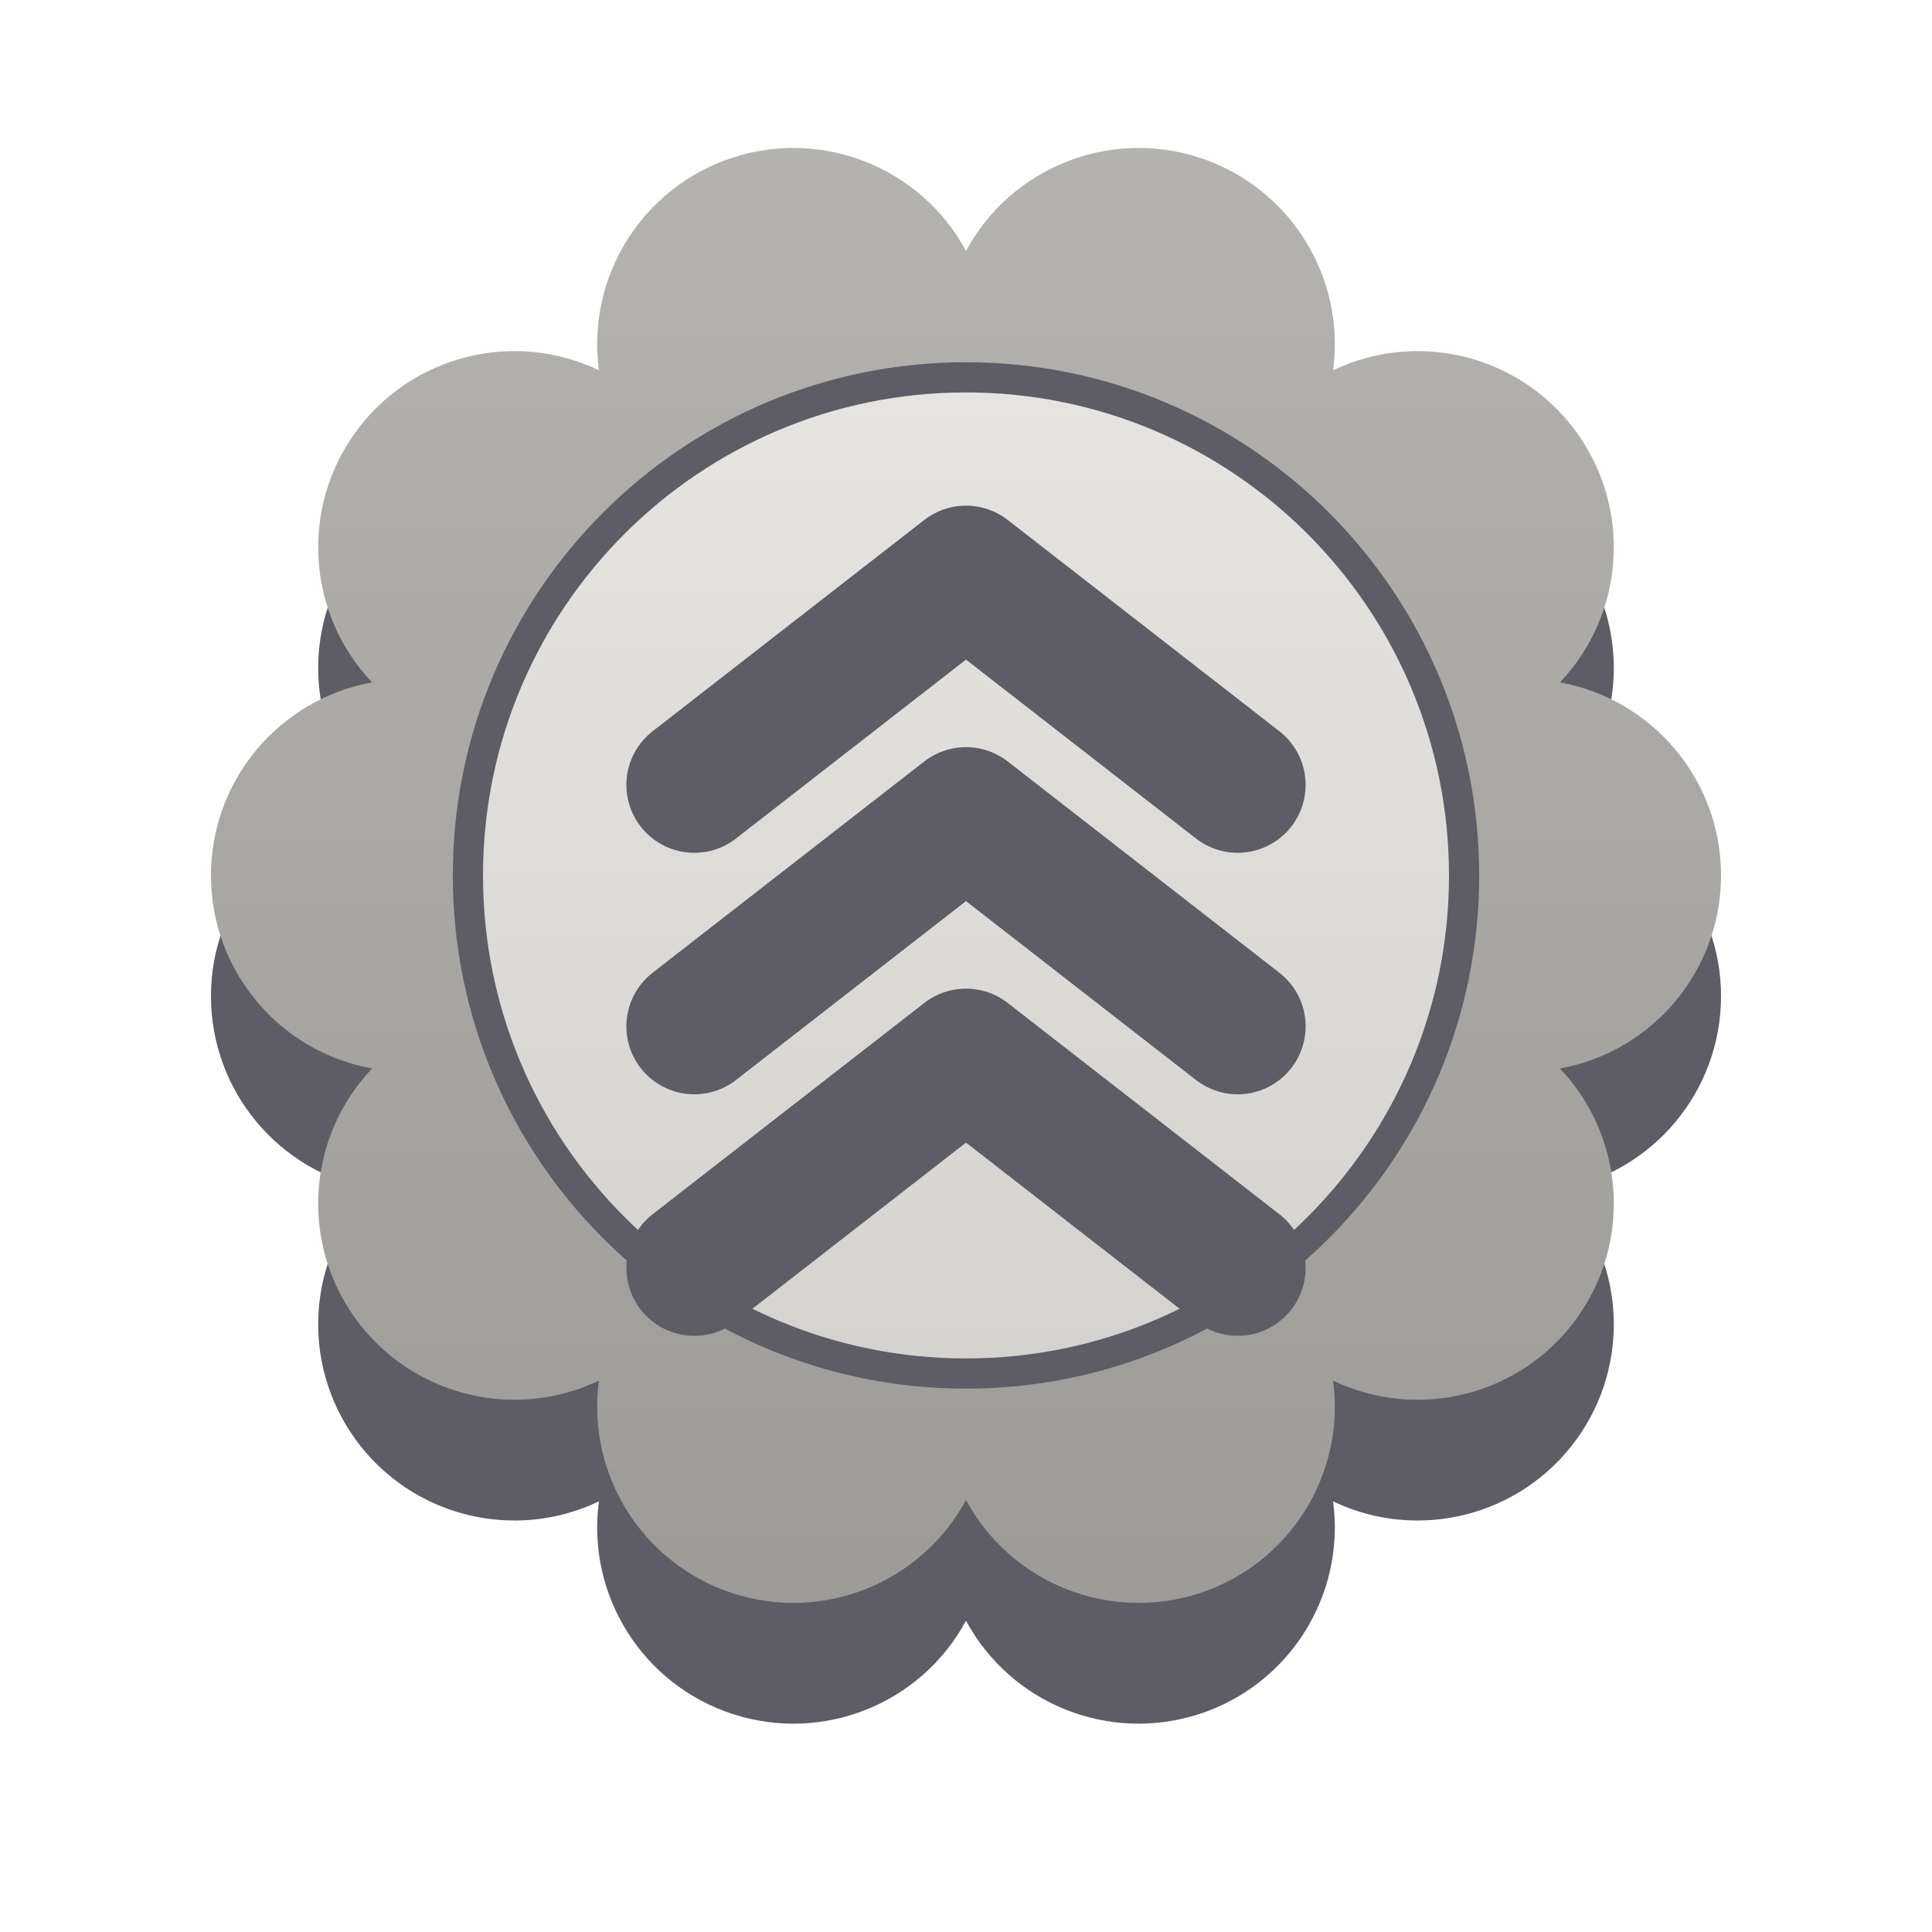
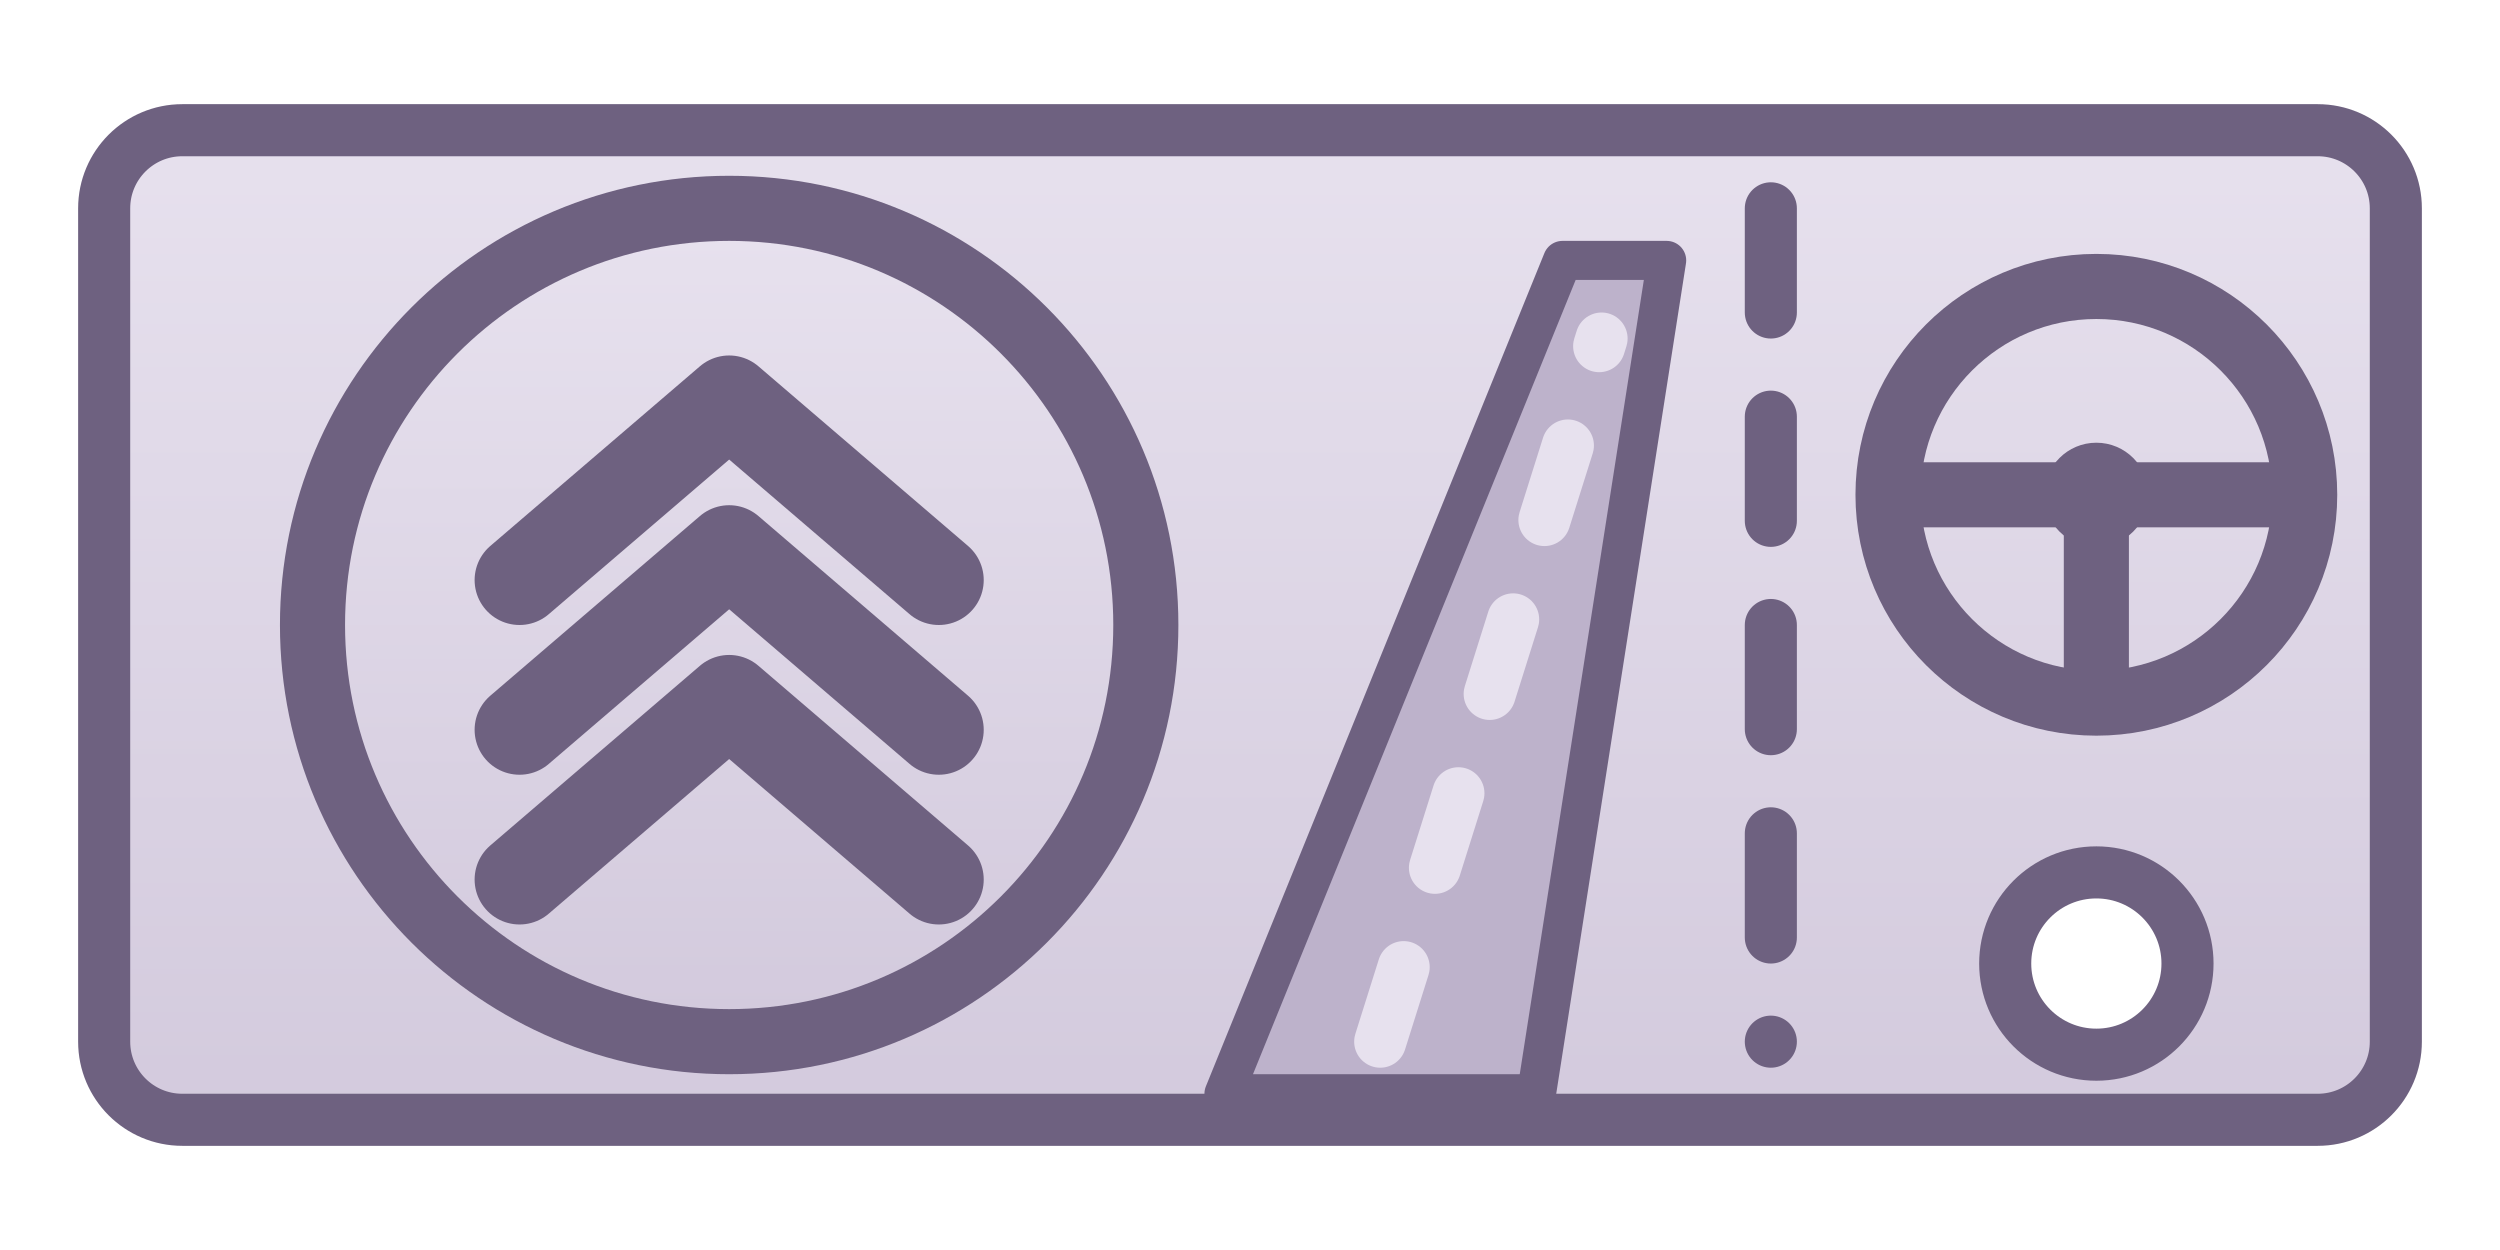
- <svg xmlns="http://www.w3.org/2000/svg" width="128" height="128" viewBox="0 0 128 128" version="1.1">
+ <svg xmlns="http://www.w3.org/2000/svg" width="192" height="96" viewBox="0 0 192 96" version="1.1">
  <defs>
-     <linearGradient id="rim" x1="0" y1="8" x2="0" y2="116" gradientUnits="userSpaceOnUse">
-       <stop offset="0" stop-color="#b5b3b0" />
-       <stop offset="1" stop-color="#9a9996" />
+     <linearGradient id="body" x1="0" y1="10" x2="0" y2="86" gradientUnits="userSpaceOnUse">
+       <stop offset="0" stop-color="#e7e1ee" />
+       <stop offset="1" stop-color="#d3cadd" />
    </linearGradient>
-     <linearGradient id="field" x1="0" y1="26" x2="0" y2="90" gradientUnits="userSpaceOnUse">
-       <stop offset="0" stop-color="#e6e4e1" />
-       <stop offset="1" stop-color="#d5d3d0" />
+     <linearGradient id="field" x1="0" y1="18" x2="0" y2="78" gradientUnits="userSpaceOnUse">
+       <stop offset="0" stop-color="#e7e1ee" />
+       <stop offset="1" stop-color="#d3cadd" />
    </linearGradient>
  </defs>
-   <path id="seal-profile" d="M103.35 53.21 A13 13 0 0 1 103.35 78.79 A13 13 0 0 1 88.32 99.47 A13 13 0 0 1 64.00 107.38 A13 13 0 0 1 39.68 99.47 A13 13 0 0 1 24.65 78.79 A13 13 0 0 1 24.65 53.21 A13 13 0 0 1 39.68 32.53 A13 13 0 0 1 64.00 24.62 A13 13 0 0 1 88.32 32.53 A13 13 0 0 1 103.35 53.21 Z" fill="#5e5c64" />
-   <path id="seal" d="M103.35 45.21 A13 13 0 0 1 103.35 70.79 A13 13 0 0 1 88.32 91.47 A13 13 0 0 1 64.00 99.38 A13 13 0 0 1 39.68 91.47 A13 13 0 0 1 24.65 70.79 A13 13 0 0 1 24.65 45.21 A13 13 0 0 1 39.68 24.53 A13 13 0 0 1 64.00 16.62 A13 13 0 0 1 88.32 24.53 A13 13 0 0 1 103.35 45.21 Z" fill="url(#rim)" />
-   <circle id="field-bezel" cx="64" cy="58" r="34" fill="#5e5c64" />
-   <circle id="field" cx="64" cy="58" r="32" fill="url(#field)" />
-   <g id="motif" transform="translate(0,-2)">
-     <path id="chevron-1" d="M46 54 L64 40 L82 54" fill="none" stroke="#5e5c64" stroke-width="9" stroke-linecap="round" stroke-linejoin="round" />
-     <path id="chevron-2" d="M46 70 L64 56 L82 70" fill="none" stroke="#5e5c64" stroke-width="9" stroke-linecap="round" stroke-linejoin="round" />
-     <path id="chevron-3" d="M46 86 L64 72 L82 86" fill="none" stroke="#5e5c64" stroke-width="9" stroke-linecap="round" stroke-linejoin="round" />
+   <path id="ticket" d="M14 10 H178 A6 6 0 0 1 184 16 V80 A6 6 0 0 1 178 86 H14 A6 6 0 0 1 8 80 V16 A6 6 0 0 1 14 10 Z M154 74 A7 7 0 0 0 168 74 A7 7 0 0 0 154 74 Z" fill="url(#body)" fill-rule="evenodd" stroke="#6e6180" stroke-width="4" />
+   <path id="road" d="M94 84 L118 84 L128 20 L120 20 Z" fill="#bdb2cb" stroke="#6e6180" stroke-width="3" stroke-linejoin="round" />
+   <path id="road-markings" d="M106 80 L123 26" fill="none" stroke="#e7e1ee" stroke-width="4" stroke-linecap="round" stroke-dasharray="6 8" />
+   <path id="perforation" d="M136 16 V80" stroke="#6e6180" stroke-width="4" stroke-dasharray="8 8" stroke-linecap="round" />
+   <circle id="punch-field" cx="56" cy="48" r="32" fill="url(#field)" stroke="#6e6180" stroke-width="5" />
+   <g id="motif" transform="translate(56,48) scale(1.15)">
+     <path d="M-14 -3 L0 -15 L14 -3" fill="none" stroke="#6e6180" stroke-width="6" stroke-linecap="round" stroke-linejoin="round" />
+     <path d="M-14 7 L0 -5 L14 7" fill="none" stroke="#6e6180" stroke-width="6" stroke-linecap="round" stroke-linejoin="round" />
+     <path d="M-14 17 L0 5 L14 17" fill="none" stroke="#6e6180" stroke-width="6" stroke-linecap="round" stroke-linejoin="round" />
  </g>
+   <circle id="wheel" cx="161" cy="38" r="16" fill="none" stroke="#6e6180" stroke-width="5" />
+   <path id="spoke-1" d="M161 38 L147 38" stroke="#6e6180" stroke-width="5" stroke-linecap="round" />
+   <path id="spoke-2" d="M161 38 L175 38" stroke="#6e6180" stroke-width="5" stroke-linecap="round" />
+   <path id="spoke-3" d="M161 38 L161 52" stroke="#6e6180" stroke-width="5" stroke-linecap="round" />
+   <circle id="wheel-hub" cx="161" cy="38" r="4" fill="#6e6180" />
</svg>
